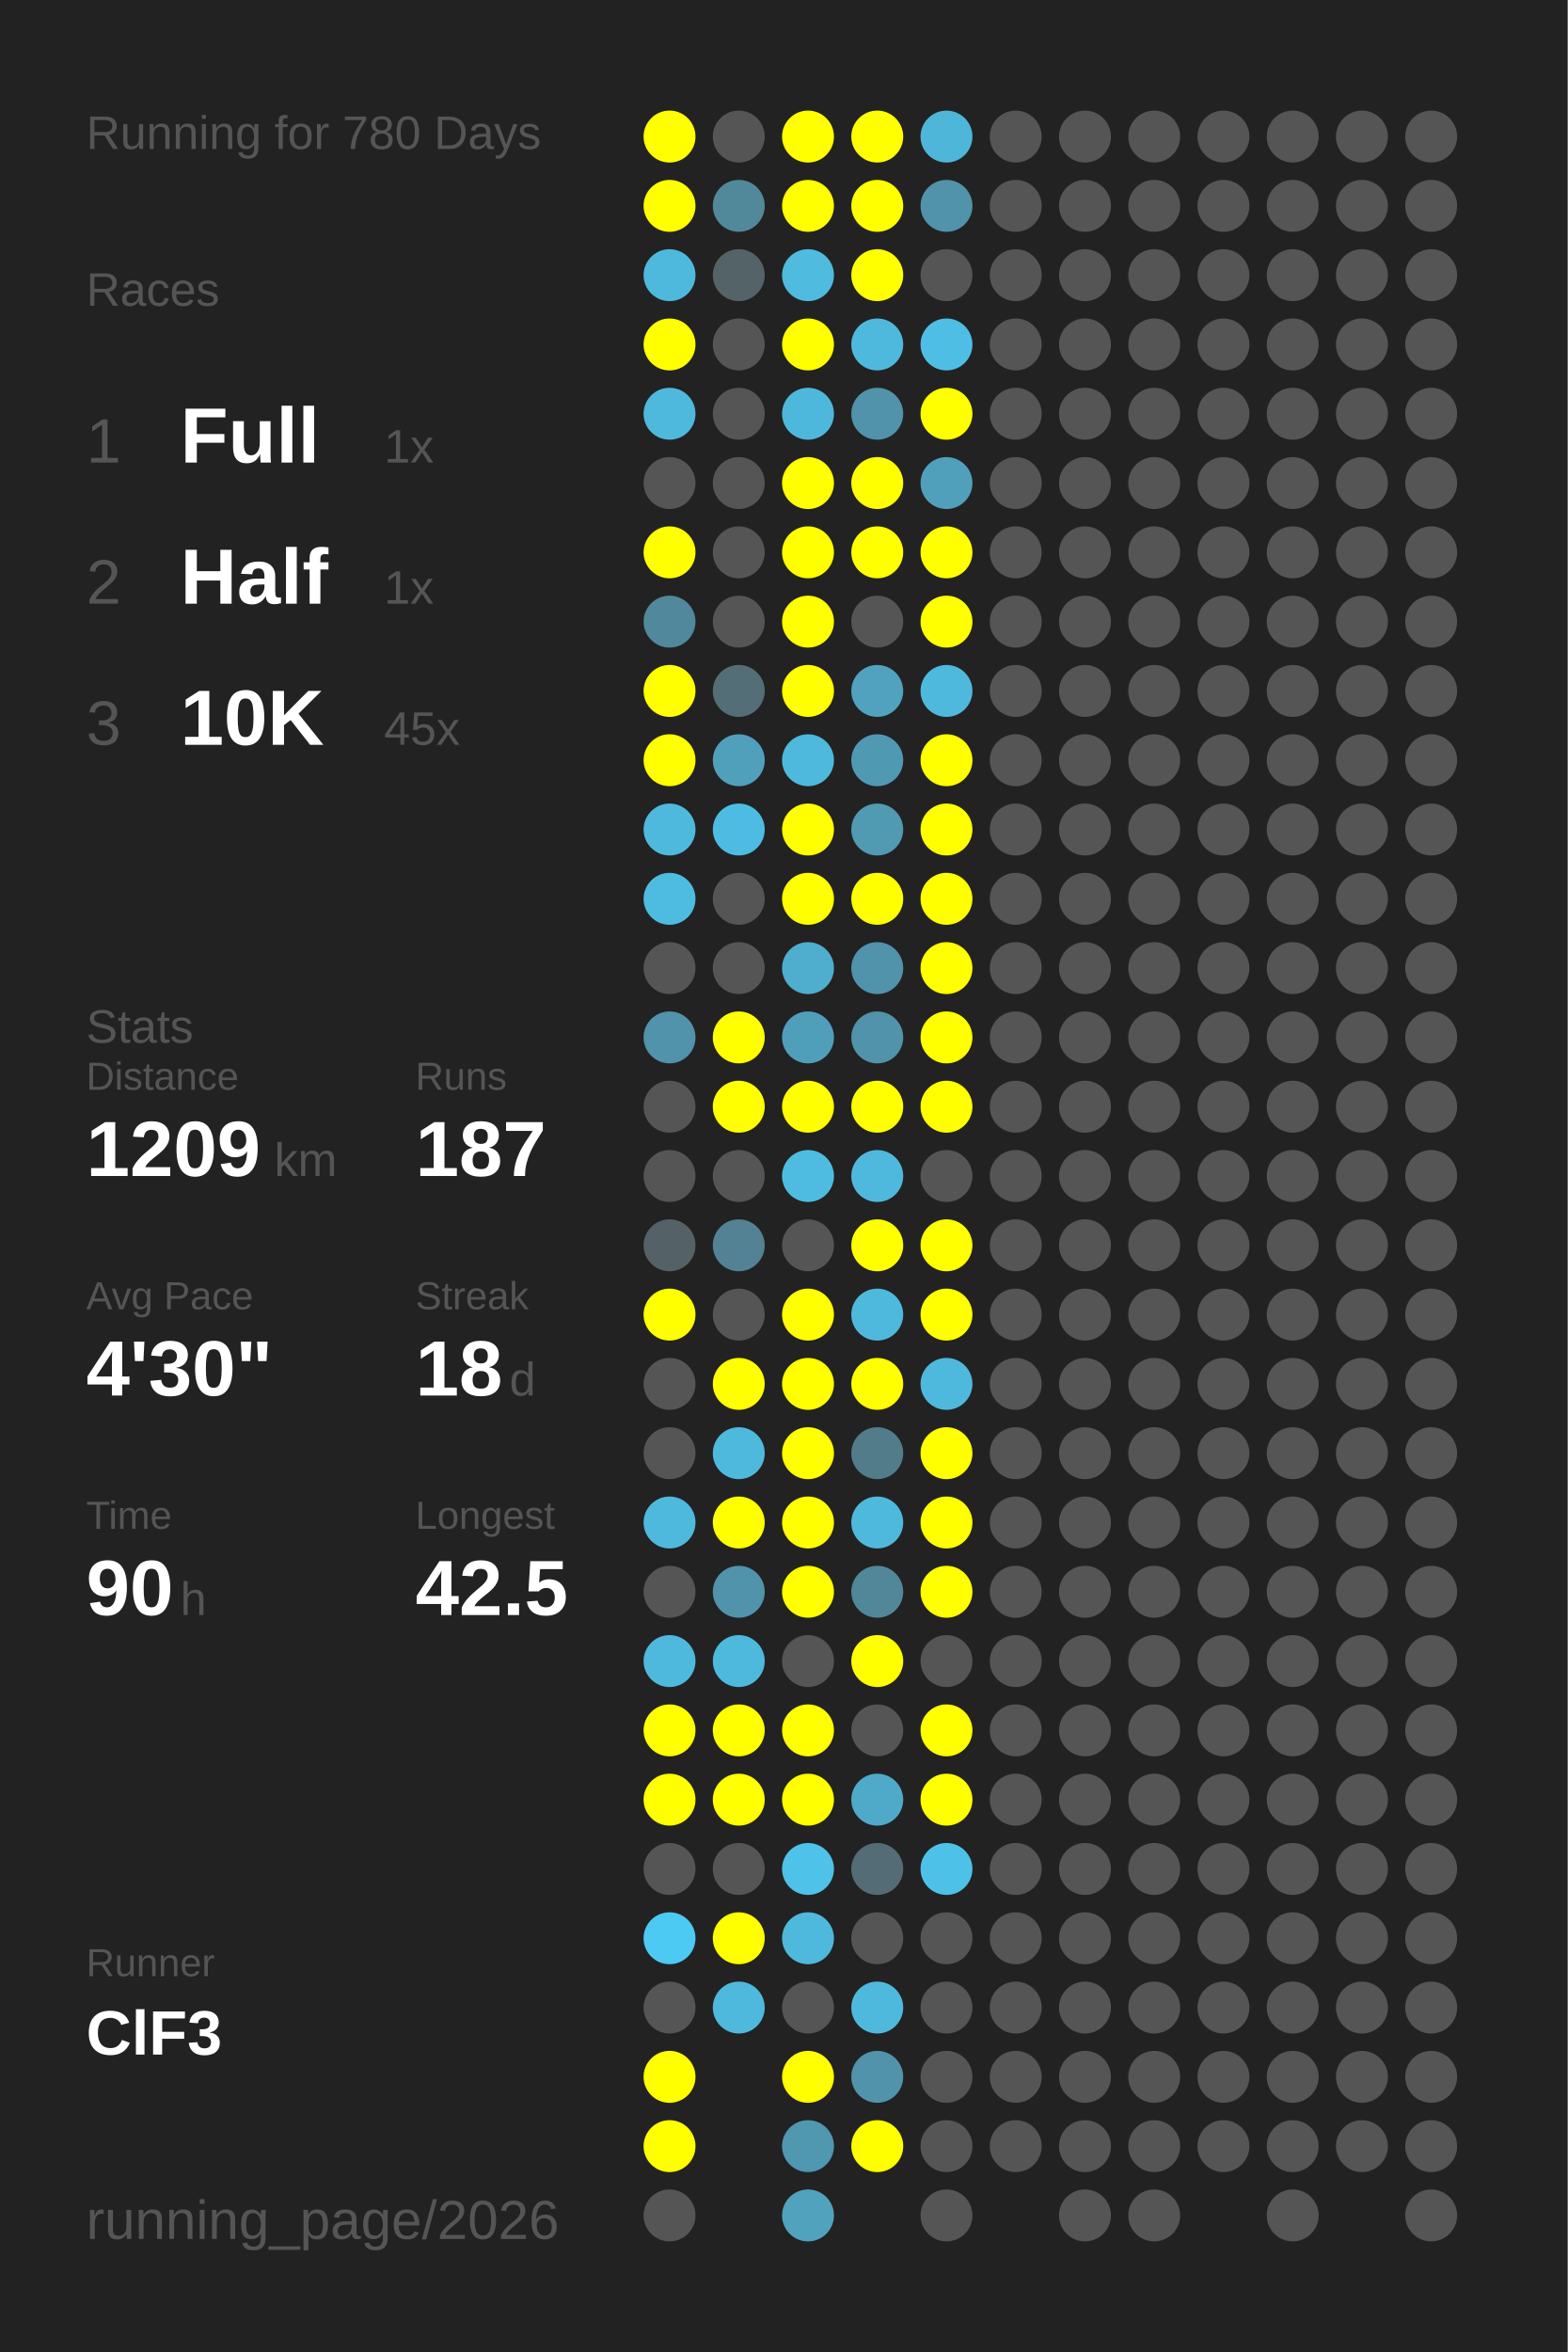
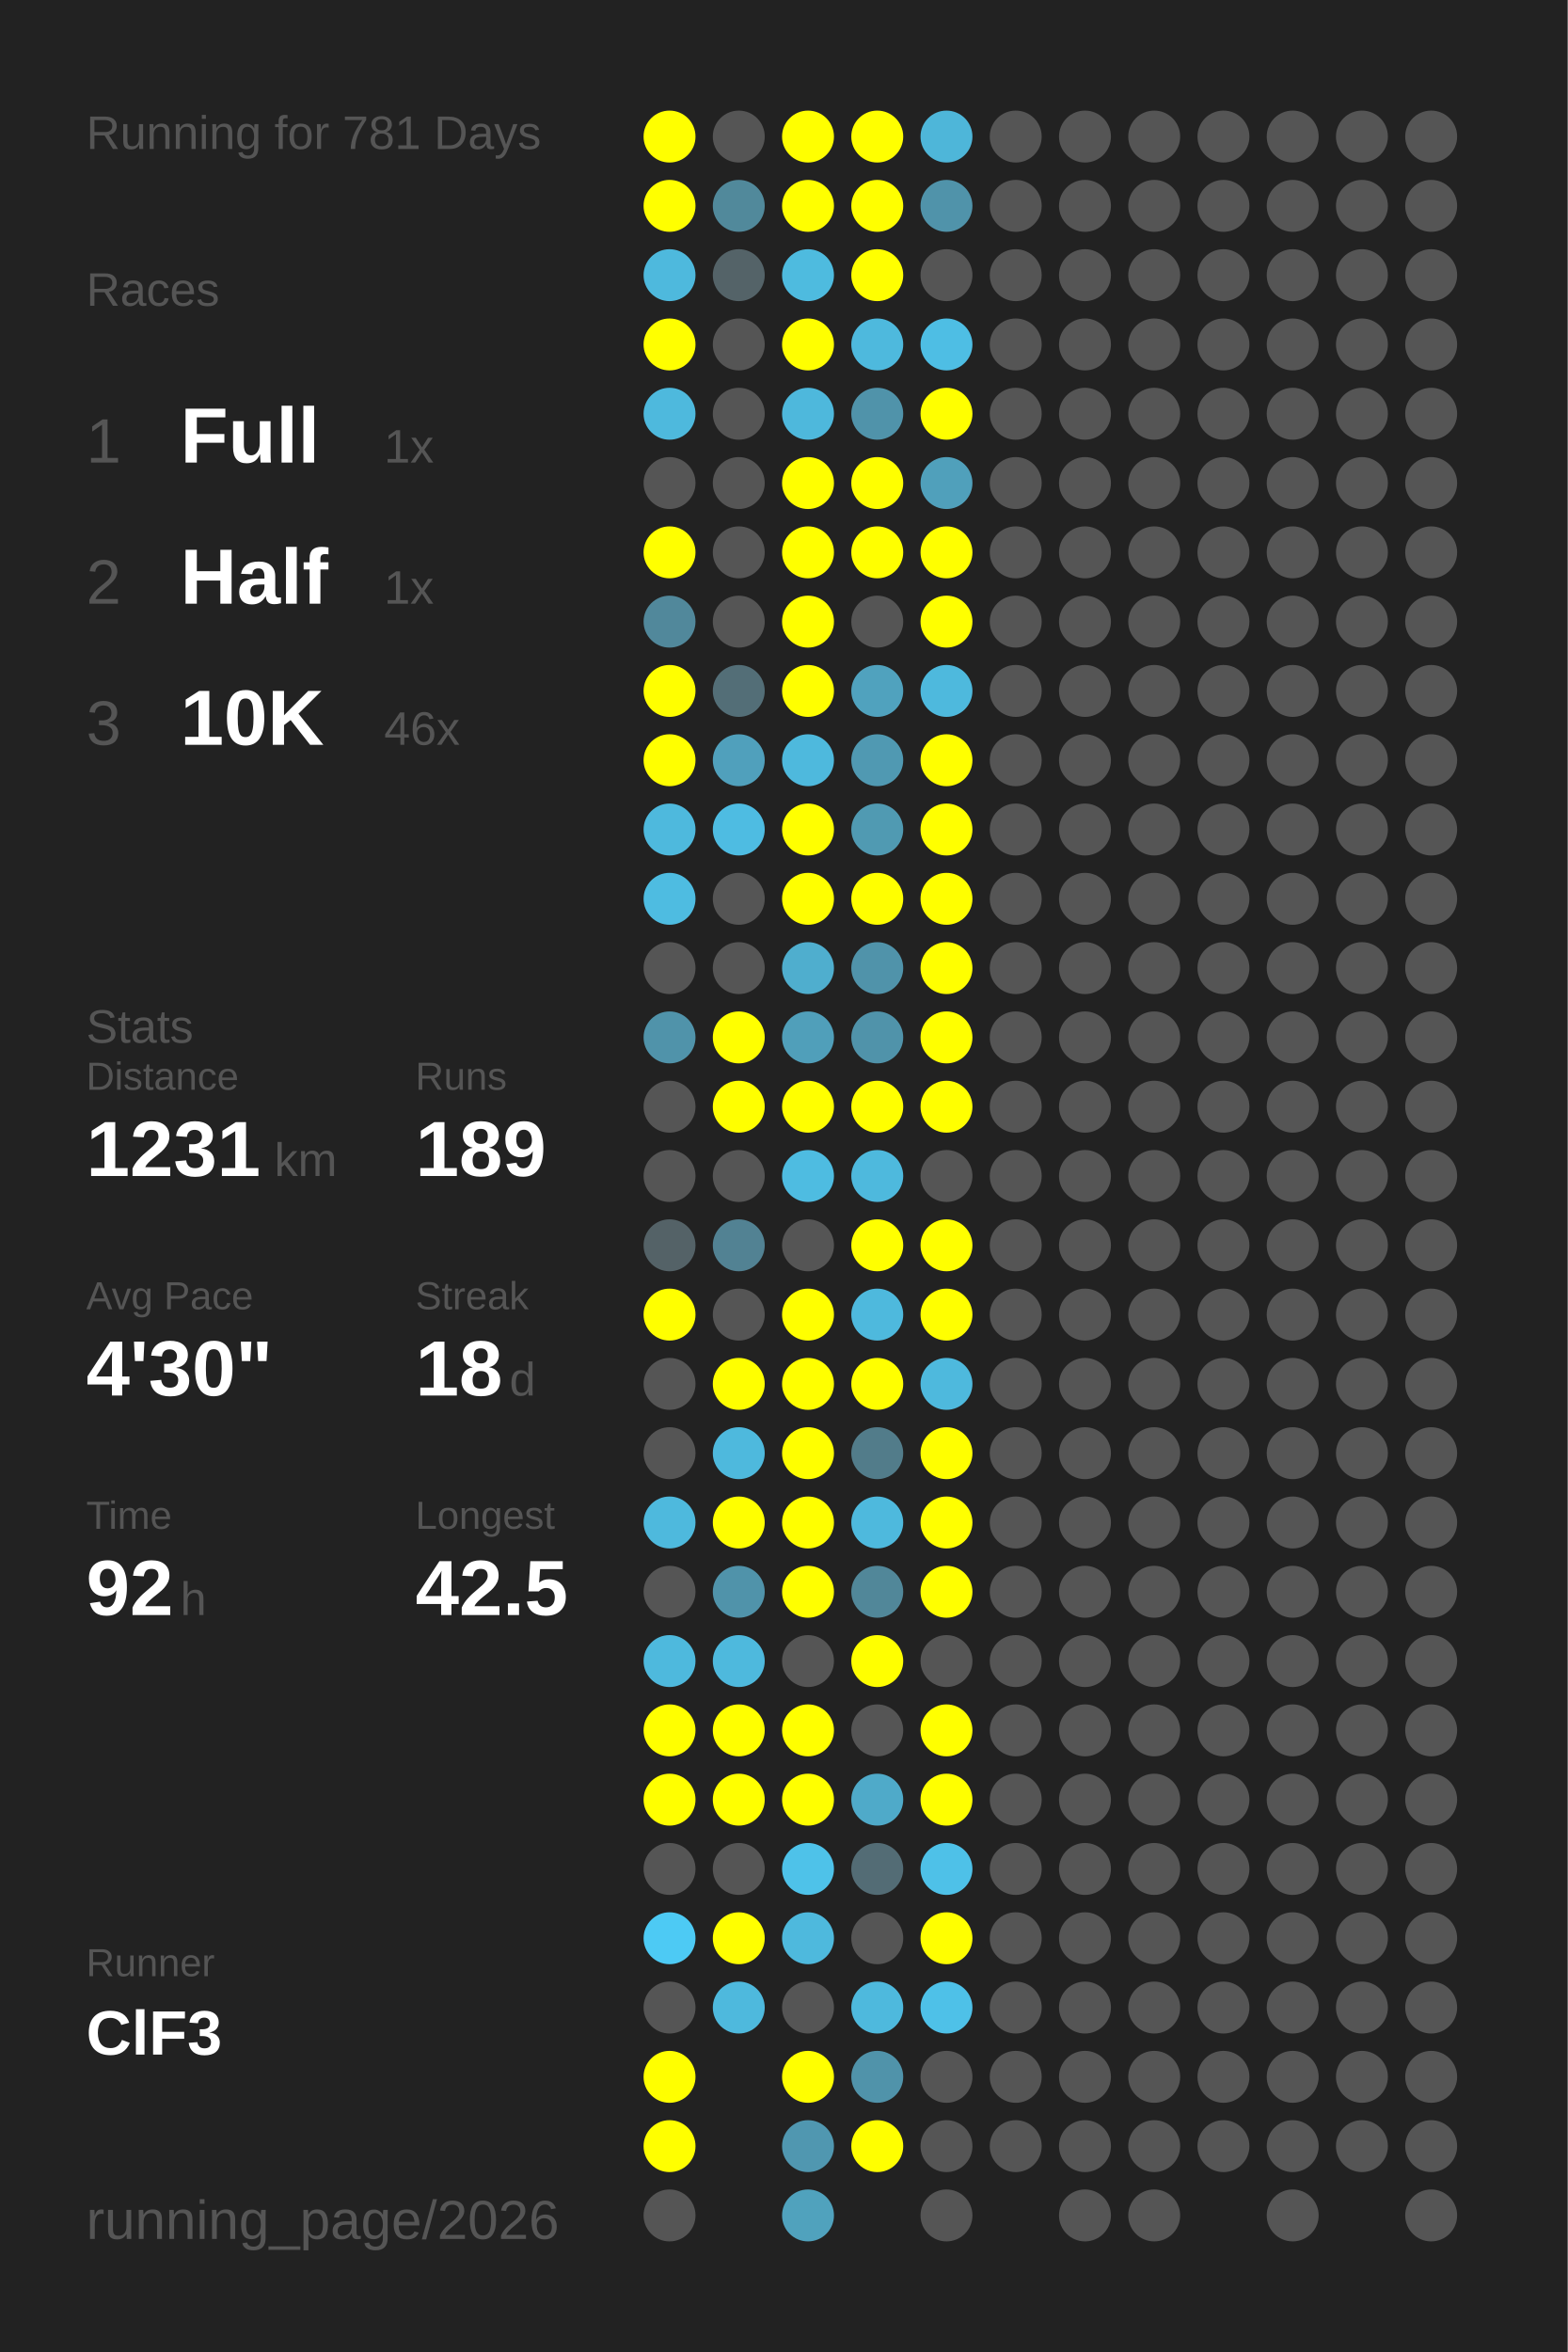
<svg xmlns="http://www.w3.org/2000/svg" baseProfile="full" height="300mm" version="1.1" viewBox="0,0,200,300" width="200mm">
  <defs />
  <rect fill="#222222" height="300" width="200" x="0" y="0" />
-   <text fill="#555555" style="font-size:6px; font-family:Arial;" x="11" y="19">Running for 780 Days</text>
+   <text fill="#555555" style="font-size:6px; font-family:Arial;" x="11" y="19">Running for 781 Days</text>
  <text fill="#555555" style="font-size:6px; font-family:Arial;" x="11" y="39">Races</text>
  <text fill="#555555" style="font-size:8px; font-family:Arial;" x="11" y="59">1</text>
  <text fill="#FFFFFF" style="font-size:10px; font-family:Arial; font-weight:bold;" x="23" y="59">Full</text>
  <text fill="#555555" style="font-size:6px; font-family:Arial;" x="49" y="59">1x</text>
  <text fill="#555555" style="font-size:8px; font-family:Arial;" x="11" y="77">2</text>
  <text fill="#FFFFFF" style="font-size:10px; font-family:Arial; font-weight:bold;" x="23" y="77">Half</text>
  <text fill="#555555" style="font-size:6px; font-family:Arial;" x="49" y="77">1x</text>
  <text fill="#555555" style="font-size:8px; font-family:Arial;" x="11" y="95">3</text>
  <text fill="#FFFFFF" style="font-size:10px; font-family:Arial; font-weight:bold;" x="23" y="95">10K</text>
-   <text fill="#555555" style="font-size:6px; font-family:Arial;" x="49" y="95">45x</text>
+   <text fill="#555555" style="font-size:6px; font-family:Arial;" x="49" y="95">46x</text>
  <text fill="#555555" style="font-size:6px; font-family:Arial;" x="11" y="133">Stats</text>
  <text fill="#555555" style="font-size:5px; font-family:Arial;" x="11" y="139">Distance</text>
-   <text fill="#FFFFFF" style="font-size:10px; font-family:Arial; font-weight:bold;" x="11" y="150">1209</text>
+   <text fill="#FFFFFF" style="font-size:10px; font-family:Arial; font-weight:bold;" x="11" y="150">1231</text>
  <text fill="#555555" style="font-size:6px; font-family:Arial;" x="35" y="150">km</text>
  <text fill="#555555" style="font-size:5px; font-family:Arial;" x="53" y="139">Runs</text>
-   <text fill="#FFFFFF" style="font-size:10px; font-family:Arial; font-weight:bold;" x="53" y="150">187</text>
+   <text fill="#FFFFFF" style="font-size:10px; font-family:Arial; font-weight:bold;" x="53" y="150">189</text>
  <text fill="#555555" style="font-size:5px; font-family:Arial;" x="11" y="167">Avg Pace</text>
  <text fill="#FFFFFF" style="font-size:10px; font-family:Arial; font-weight:bold;" x="11" y="178">4'30"</text>
  <text fill="#555555" style="font-size:5px; font-family:Arial;" x="53" y="167">Streak</text>
  <text fill="#FFFFFF" style="font-size:10px; font-family:Arial; font-weight:bold;" x="53" y="178">18</text>
  <text fill="#555555" style="font-size:6px; font-family:Arial;" x="65" y="178">d</text>
  <text fill="#555555" style="font-size:5px; font-family:Arial;" x="11" y="195">Time</text>
-   <text fill="#FFFFFF" style="font-size:10px; font-family:Arial; font-weight:bold;" x="11" y="206">90</text>
+   <text fill="#FFFFFF" style="font-size:10px; font-family:Arial; font-weight:bold;" x="11" y="206">92</text>
  <text fill="#555555" style="font-size:6px; font-family:Arial;" x="23" y="206">h</text>
  <text fill="#555555" style="font-size:5px; font-family:Arial;" x="53" y="195">Longest</text>
  <text fill="#FFFFFF" style="font-size:10px; font-family:Arial; font-weight:bold;" x="53" y="206">42.5</text>
  <text fill="#555555" style="font-size:5px; font-family:Arial;" x="11" y="252.065">Runner</text>
  <text fill="#FFFFFF" style="font-size:8px; font-family:Arial; font-weight:bold;" x="11" y="262.065">ClF3</text>
  <text fill="#555555" style="font-size:7px; font-family:Arial;" x="11" y="285.581">running_page/2026</text>
  <circle cx="85.417" cy="17.419" fill="#FFFF00" r="3.312" />
  <circle cx="85.417" cy="26.258" fill="#FFFF00" r="3.312" />
  <circle cx="85.417" cy="35.097" fill="#4eb9dd" r="3.312" />
  <circle cx="85.417" cy="43.935" fill="#FFFF00" r="3.312" />
  <circle cx="85.417" cy="52.774" fill="#4eb9dd" r="3.312" />
  <circle cx="85.417" cy="61.613" fill="#555555" r="3.312" />
  <circle cx="85.417" cy="70.452" fill="#FFFF00" r="3.312" />
  <circle cx="85.417" cy="79.29" fill="#51889b" r="3.312" />
  <circle cx="85.417" cy="88.129" fill="#FFFF00" r="3.312" />
  <circle cx="85.417" cy="96.968" fill="#FFFF00" r="3.312" />
  <circle cx="85.417" cy="105.806" fill="#4eb9dd" r="3.312" />
  <circle cx="85.417" cy="114.645" fill="#4ebce1" r="3.312" />
  <circle cx="85.417" cy="123.484" fill="#555555" r="3.312" />
  <circle cx="85.417" cy="132.323" fill="#5093aa" r="3.312" />
  <circle cx="85.417" cy="141.161" fill="#555555" r="3.312" />
  <circle cx="85.417" cy="150" fill="#555555" r="3.312" />
  <circle cx="85.417" cy="158.839" fill="#546267" r="3.312" />
  <circle cx="85.417" cy="167.677" fill="#FFFF00" r="3.312" />
  <circle cx="85.417" cy="176.516" fill="#555555" r="3.312" />
  <circle cx="85.417" cy="185.355" fill="#555555" r="3.312" />
  <circle cx="85.417" cy="194.194" fill="#4eb9dd" r="3.312" />
  <circle cx="85.417" cy="203.032" fill="#555555" r="3.312" />
  <circle cx="85.417" cy="211.871" fill="#4eb9dd" r="3.312" />
  <circle cx="85.417" cy="220.71" fill="#FFFF00" r="3.312" />
  <circle cx="85.417" cy="229.548" fill="#FFFF00" r="3.312" />
  <circle cx="85.417" cy="238.387" fill="#555555" r="3.312" />
  <circle cx="85.417" cy="247.226" fill="#4dcaf4" r="3.312" />
  <circle cx="85.417" cy="256.065" fill="#555555" r="3.312" />
  <circle cx="85.417" cy="264.903" fill="#FFFF00" r="3.312" />
  <circle cx="85.417" cy="273.742" fill="#FFFF00" r="3.312" />
  <circle cx="85.417" cy="282.581" fill="#555555" r="3.312" />
  <circle cx="94.25" cy="17.419" fill="#555555" r="3.312" />
  <circle cx="94.25" cy="26.258" fill="#51899b" r="3.312" />
  <circle cx="94.25" cy="35.097" fill="#546368" r="3.312" />
  <circle cx="94.25" cy="43.935" fill="#555555" r="3.312" />
  <circle cx="94.25" cy="52.774" fill="#555555" r="3.312" />
  <circle cx="94.25" cy="61.613" fill="#555555" r="3.312" />
  <circle cx="94.25" cy="70.452" fill="#555555" r="3.312" />
  <circle cx="94.25" cy="79.29" fill="#555555" r="3.312" />
  <circle cx="94.25" cy="88.129" fill="#536e77" r="3.312" />
  <circle cx="94.25" cy="96.968" fill="#50a0bc" r="3.312" />
  <circle cx="94.25" cy="105.806" fill="#4ebce2" r="3.312" />
  <circle cx="94.25" cy="114.645" fill="#555555" r="3.312" />
  <circle cx="94.25" cy="123.484" fill="#555555" r="3.312" />
  <circle cx="94.25" cy="132.323" fill="#FFFF00" r="3.312" />
  <circle cx="94.25" cy="141.161" fill="#FFFF00" r="3.312" />
  <circle cx="94.25" cy="150" fill="#555555" r="3.312" />
  <circle cx="94.25" cy="158.839" fill="#528293" r="3.312" />
  <circle cx="94.25" cy="167.677" fill="#555555" r="3.312" />
  <circle cx="94.25" cy="176.516" fill="#FFFF00" r="3.312" />
  <circle cx="94.25" cy="185.355" fill="#4eb9dd" r="3.312" />
  <circle cx="94.25" cy="194.194" fill="#FFFF00" r="3.312" />
  <circle cx="94.25" cy="203.032" fill="#5093aa" r="3.312" />
  <circle cx="94.25" cy="211.871" fill="#4eb9dd" r="3.312" />
  <circle cx="94.25" cy="220.71" fill="#FFFF00" r="3.312" />
  <circle cx="94.25" cy="229.548" fill="#FFFF00" r="3.312" />
  <circle cx="94.25" cy="238.387" fill="#555555" r="3.312" />
  <circle cx="94.25" cy="247.226" fill="#FFFF00" r="3.312" />
  <circle cx="94.25" cy="256.065" fill="#4eb9dd" r="3.312" />
  <circle cx="103.083" cy="17.419" fill="#FFFF00" r="3.312" />
  <circle cx="103.083" cy="26.258" fill="#FFFF00" r="3.312" />
  <circle cx="103.083" cy="35.097" fill="#4ebbdf" r="3.312" />
  <circle cx="103.083" cy="43.935" fill="#FFFF00" r="3.312" />
  <circle cx="103.083" cy="52.774" fill="#4eb8dc" r="3.312" />
  <circle cx="103.083" cy="61.613" fill="#FFFF00" r="3.312" />
  <circle cx="103.083" cy="70.452" fill="#FFFF00" r="3.312" />
  <circle cx="103.083" cy="79.29" fill="#FFFF00" r="3.312" />
  <circle cx="103.083" cy="88.129" fill="#FFFF00" r="3.312" />
  <circle cx="103.083" cy="96.968" fill="#4eb9dd" r="3.312" />
  <circle cx="103.083" cy="105.806" fill="#FFFF00" r="3.312" />
  <circle cx="103.083" cy="114.645" fill="#FFFF00" r="3.312" />
  <circle cx="103.083" cy="123.484" fill="#4faece" r="3.312" />
  <circle cx="103.083" cy="132.323" fill="#509fba" r="3.312" />
  <circle cx="103.083" cy="141.161" fill="#FFFF00" r="3.312" />
  <circle cx="103.083" cy="150" fill="#4ebce1" r="3.312" />
  <circle cx="103.083" cy="158.839" fill="#555555" r="3.312" />
  <circle cx="103.083" cy="167.677" fill="#FFFF00" r="3.312" />
  <circle cx="103.083" cy="176.516" fill="#FFFF00" r="3.312" />
  <circle cx="103.083" cy="185.355" fill="#FFFF00" r="3.312" />
  <circle cx="103.083" cy="194.194" fill="#FFFF00" r="3.312" />
  <circle cx="103.083" cy="203.032" fill="#FFFF00" r="3.312" />
  <circle cx="103.083" cy="211.871" fill="#555555" r="3.312" />
  <circle cx="103.083" cy="220.71" fill="#FFFF00" r="3.312" />
  <circle cx="103.083" cy="229.548" fill="#FFFF00" r="3.312" />
  <circle cx="103.083" cy="238.387" fill="#4ec2e9" r="3.312" />
  <circle cx="103.083" cy="247.226" fill="#4eb9dd" r="3.312" />
  <circle cx="103.083" cy="256.065" fill="#555555" r="3.312" />
  <circle cx="103.083" cy="264.903" fill="#FFFF00" r="3.312" />
  <circle cx="103.083" cy="273.742" fill="#5097b0" r="3.312" />
  <circle cx="103.083" cy="282.581" fill="#50a2bd" r="3.312" />
  <circle cx="111.917" cy="17.419" fill="#FFFF00" r="3.312" />
  <circle cx="111.917" cy="26.258" fill="#FFFF00" r="3.312" />
  <circle cx="111.917" cy="35.097" fill="#FFFF00" r="3.312" />
  <circle cx="111.917" cy="43.935" fill="#4eb9dd" r="3.312" />
  <circle cx="111.917" cy="52.774" fill="#5093aa" r="3.312" />
  <circle cx="111.917" cy="61.613" fill="#FFFF00" r="3.312" />
  <circle cx="111.917" cy="70.452" fill="#FFFF00" r="3.312" />
  <circle cx="111.917" cy="79.29" fill="#555555" r="3.312" />
  <circle cx="111.917" cy="88.129" fill="#50a2be" r="3.312" />
  <circle cx="111.917" cy="96.968" fill="#5099b2" r="3.312" />
  <circle cx="111.917" cy="105.806" fill="#509ab2" r="3.312" />
  <circle cx="111.917" cy="114.645" fill="#FFFF00" r="3.312" />
  <circle cx="111.917" cy="123.484" fill="#5093aa" r="3.312" />
  <circle cx="111.917" cy="132.323" fill="#5093aa" r="3.312" />
  <circle cx="111.917" cy="141.161" fill="#FFFF00" r="3.312" />
  <circle cx="111.917" cy="150" fill="#4eb9dd" r="3.312" />
  <circle cx="111.917" cy="158.839" fill="#FFFF00" r="3.312" />
  <circle cx="111.917" cy="167.677" fill="#4eb9dd" r="3.312" />
  <circle cx="111.917" cy="176.516" fill="#FFFF00" r="3.312" />
  <circle cx="111.917" cy="185.355" fill="#527c8a" r="3.312" />
  <circle cx="111.917" cy="194.194" fill="#4eb9dd" r="3.312" />
  <circle cx="111.917" cy="203.032" fill="#518799" r="3.312" />
  <circle cx="111.917" cy="211.871" fill="#FFFF00" r="3.312" />
  <circle cx="111.917" cy="220.71" fill="#555555" r="3.312" />
  <circle cx="111.917" cy="229.548" fill="#4faac9" r="3.312" />
  <circle cx="111.917" cy="238.387" fill="#536c75" r="3.312" />
  <circle cx="111.917" cy="247.226" fill="#555555" r="3.312" />
  <circle cx="111.917" cy="256.065" fill="#4eb9dd" r="3.312" />
  <circle cx="111.917" cy="264.903" fill="#5093aa" r="3.312" />
  <circle cx="111.917" cy="273.742" fill="#FFFF00" r="3.312" />
  <circle cx="120.75" cy="17.419" fill="#4eb6d9" r="3.312" />
  <circle cx="120.75" cy="26.258" fill="#5093aa" r="3.312" />
  <circle cx="120.75" cy="35.097" fill="#555555" r="3.312" />
  <circle cx="120.75" cy="43.935" fill="#4ebee4" r="3.312" />
  <circle cx="120.75" cy="52.774" fill="#FFFF00" r="3.312" />
  <circle cx="120.75" cy="61.613" fill="#50a0bb" r="3.312" />
  <circle cx="120.75" cy="70.452" fill="#FFFF00" r="3.312" />
  <circle cx="120.75" cy="79.29" fill="#FFFF00" r="3.312" />
  <circle cx="120.75" cy="88.129" fill="#4eb9dd" r="3.312" />
  <circle cx="120.75" cy="96.968" fill="#FFFF00" r="3.312" />
  <circle cx="120.75" cy="105.806" fill="#FFFF00" r="3.312" />
  <circle cx="120.75" cy="114.645" fill="#FFFF00" r="3.312" />
  <circle cx="120.75" cy="123.484" fill="#FFFF00" r="3.312" />
  <circle cx="120.75" cy="132.323" fill="#FFFF00" r="3.312" />
  <circle cx="120.75" cy="141.161" fill="#FFFF00" r="3.312" />
  <circle cx="120.75" cy="150" fill="#555555" r="3.312" />
  <circle cx="120.75" cy="158.839" fill="#FFFF00" r="3.312" />
  <circle cx="120.75" cy="167.677" fill="#FFFF00" r="3.312" />
  <circle cx="120.75" cy="176.516" fill="#4eb9dd" r="3.312" />
  <circle cx="120.75" cy="185.355" fill="#FFFF00" r="3.312" />
  <circle cx="120.75" cy="194.194" fill="#FFFF00" r="3.312" />
  <circle cx="120.75" cy="203.032" fill="#FFFF00" r="3.312" />
  <circle cx="120.75" cy="211.871" fill="#555555" r="3.312" />
  <circle cx="120.75" cy="220.71" fill="#FFFF00" r="3.312" />
  <circle cx="120.75" cy="229.548" fill="#FFFF00" r="3.312" />
  <circle cx="120.75" cy="238.387" fill="#4ec1e8" r="3.312" />
-   <circle cx="120.75" cy="247.226" fill="#555555" r="3.312" />
-   <circle cx="120.75" cy="256.065" fill="#555555" r="3.312" />
+   <circle cx="120.75" cy="247.226" fill="#FFFF00" r="3.312" />
+   <circle cx="120.75" cy="256.065" fill="#4ec1e8" r="3.312" />
  <circle cx="120.75" cy="264.903" fill="#555555" r="3.312" />
  <circle cx="120.75" cy="273.742" fill="#555555" r="3.312" />
  <circle cx="120.75" cy="282.581" fill="#555555" r="3.312" />
  <circle cx="129.583" cy="17.419" fill="#555555" r="3.312" />
  <circle cx="129.583" cy="26.258" fill="#555555" r="3.312" />
  <circle cx="129.583" cy="35.097" fill="#555555" r="3.312" />
  <circle cx="129.583" cy="43.935" fill="#555555" r="3.312" />
  <circle cx="129.583" cy="52.774" fill="#555555" r="3.312" />
  <circle cx="129.583" cy="61.613" fill="#555555" r="3.312" />
  <circle cx="129.583" cy="70.452" fill="#555555" r="3.312" />
  <circle cx="129.583" cy="79.29" fill="#555555" r="3.312" />
  <circle cx="129.583" cy="88.129" fill="#555555" r="3.312" />
  <circle cx="129.583" cy="96.968" fill="#555555" r="3.312" />
  <circle cx="129.583" cy="105.806" fill="#555555" r="3.312" />
  <circle cx="129.583" cy="114.645" fill="#555555" r="3.312" />
  <circle cx="129.583" cy="123.484" fill="#555555" r="3.312" />
  <circle cx="129.583" cy="132.323" fill="#555555" r="3.312" />
  <circle cx="129.583" cy="141.161" fill="#555555" r="3.312" />
  <circle cx="129.583" cy="150" fill="#555555" r="3.312" />
  <circle cx="129.583" cy="158.839" fill="#555555" r="3.312" />
  <circle cx="129.583" cy="167.677" fill="#555555" r="3.312" />
  <circle cx="129.583" cy="176.516" fill="#555555" r="3.312" />
  <circle cx="129.583" cy="185.355" fill="#555555" r="3.312" />
  <circle cx="129.583" cy="194.194" fill="#555555" r="3.312" />
  <circle cx="129.583" cy="203.032" fill="#555555" r="3.312" />
  <circle cx="129.583" cy="211.871" fill="#555555" r="3.312" />
  <circle cx="129.583" cy="220.71" fill="#555555" r="3.312" />
  <circle cx="129.583" cy="229.548" fill="#555555" r="3.312" />
  <circle cx="129.583" cy="238.387" fill="#555555" r="3.312" />
  <circle cx="129.583" cy="247.226" fill="#555555" r="3.312" />
  <circle cx="129.583" cy="256.065" fill="#555555" r="3.312" />
  <circle cx="129.583" cy="264.903" fill="#555555" r="3.312" />
  <circle cx="129.583" cy="273.742" fill="#555555" r="3.312" />
  <circle cx="138.417" cy="17.419" fill="#555555" r="3.312" />
  <circle cx="138.417" cy="26.258" fill="#555555" r="3.312" />
  <circle cx="138.417" cy="35.097" fill="#555555" r="3.312" />
  <circle cx="138.417" cy="43.935" fill="#555555" r="3.312" />
  <circle cx="138.417" cy="52.774" fill="#555555" r="3.312" />
  <circle cx="138.417" cy="61.613" fill="#555555" r="3.312" />
  <circle cx="138.417" cy="70.452" fill="#555555" r="3.312" />
  <circle cx="138.417" cy="79.29" fill="#555555" r="3.312" />
  <circle cx="138.417" cy="88.129" fill="#555555" r="3.312" />
  <circle cx="138.417" cy="96.968" fill="#555555" r="3.312" />
  <circle cx="138.417" cy="105.806" fill="#555555" r="3.312" />
  <circle cx="138.417" cy="114.645" fill="#555555" r="3.312" />
  <circle cx="138.417" cy="123.484" fill="#555555" r="3.312" />
  <circle cx="138.417" cy="132.323" fill="#555555" r="3.312" />
  <circle cx="138.417" cy="141.161" fill="#555555" r="3.312" />
  <circle cx="138.417" cy="150" fill="#555555" r="3.312" />
  <circle cx="138.417" cy="158.839" fill="#555555" r="3.312" />
  <circle cx="138.417" cy="167.677" fill="#555555" r="3.312" />
  <circle cx="138.417" cy="176.516" fill="#555555" r="3.312" />
  <circle cx="138.417" cy="185.355" fill="#555555" r="3.312" />
  <circle cx="138.417" cy="194.194" fill="#555555" r="3.312" />
  <circle cx="138.417" cy="203.032" fill="#555555" r="3.312" />
  <circle cx="138.417" cy="211.871" fill="#555555" r="3.312" />
  <circle cx="138.417" cy="220.71" fill="#555555" r="3.312" />
  <circle cx="138.417" cy="229.548" fill="#555555" r="3.312" />
  <circle cx="138.417" cy="238.387" fill="#555555" r="3.312" />
  <circle cx="138.417" cy="247.226" fill="#555555" r="3.312" />
  <circle cx="138.417" cy="256.065" fill="#555555" r="3.312" />
  <circle cx="138.417" cy="264.903" fill="#555555" r="3.312" />
  <circle cx="138.417" cy="273.742" fill="#555555" r="3.312" />
  <circle cx="138.417" cy="282.581" fill="#555555" r="3.312" />
  <circle cx="147.25" cy="17.419" fill="#555555" r="3.312" />
  <circle cx="147.25" cy="26.258" fill="#555555" r="3.312" />
  <circle cx="147.25" cy="35.097" fill="#555555" r="3.312" />
  <circle cx="147.25" cy="43.935" fill="#555555" r="3.312" />
  <circle cx="147.25" cy="52.774" fill="#555555" r="3.312" />
  <circle cx="147.25" cy="61.613" fill="#555555" r="3.312" />
  <circle cx="147.25" cy="70.452" fill="#555555" r="3.312" />
  <circle cx="147.25" cy="79.29" fill="#555555" r="3.312" />
  <circle cx="147.25" cy="88.129" fill="#555555" r="3.312" />
  <circle cx="147.25" cy="96.968" fill="#555555" r="3.312" />
  <circle cx="147.25" cy="105.806" fill="#555555" r="3.312" />
  <circle cx="147.25" cy="114.645" fill="#555555" r="3.312" />
  <circle cx="147.25" cy="123.484" fill="#555555" r="3.312" />
  <circle cx="147.25" cy="132.323" fill="#555555" r="3.312" />
  <circle cx="147.25" cy="141.161" fill="#555555" r="3.312" />
  <circle cx="147.25" cy="150" fill="#555555" r="3.312" />
  <circle cx="147.25" cy="158.839" fill="#555555" r="3.312" />
  <circle cx="147.25" cy="167.677" fill="#555555" r="3.312" />
  <circle cx="147.25" cy="176.516" fill="#555555" r="3.312" />
  <circle cx="147.25" cy="185.355" fill="#555555" r="3.312" />
  <circle cx="147.25" cy="194.194" fill="#555555" r="3.312" />
  <circle cx="147.25" cy="203.032" fill="#555555" r="3.312" />
  <circle cx="147.25" cy="211.871" fill="#555555" r="3.312" />
  <circle cx="147.25" cy="220.71" fill="#555555" r="3.312" />
  <circle cx="147.25" cy="229.548" fill="#555555" r="3.312" />
  <circle cx="147.25" cy="238.387" fill="#555555" r="3.312" />
  <circle cx="147.25" cy="247.226" fill="#555555" r="3.312" />
  <circle cx="147.25" cy="256.065" fill="#555555" r="3.312" />
  <circle cx="147.25" cy="264.903" fill="#555555" r="3.312" />
  <circle cx="147.25" cy="273.742" fill="#555555" r="3.312" />
  <circle cx="147.25" cy="282.581" fill="#555555" r="3.312" />
  <circle cx="156.083" cy="17.419" fill="#555555" r="3.312" />
  <circle cx="156.083" cy="26.258" fill="#555555" r="3.312" />
  <circle cx="156.083" cy="35.097" fill="#555555" r="3.312" />
  <circle cx="156.083" cy="43.935" fill="#555555" r="3.312" />
  <circle cx="156.083" cy="52.774" fill="#555555" r="3.312" />
  <circle cx="156.083" cy="61.613" fill="#555555" r="3.312" />
  <circle cx="156.083" cy="70.452" fill="#555555" r="3.312" />
  <circle cx="156.083" cy="79.29" fill="#555555" r="3.312" />
  <circle cx="156.083" cy="88.129" fill="#555555" r="3.312" />
  <circle cx="156.083" cy="96.968" fill="#555555" r="3.312" />
  <circle cx="156.083" cy="105.806" fill="#555555" r="3.312" />
  <circle cx="156.083" cy="114.645" fill="#555555" r="3.312" />
  <circle cx="156.083" cy="123.484" fill="#555555" r="3.312" />
  <circle cx="156.083" cy="132.323" fill="#555555" r="3.312" />
  <circle cx="156.083" cy="141.161" fill="#555555" r="3.312" />
  <circle cx="156.083" cy="150" fill="#555555" r="3.312" />
  <circle cx="156.083" cy="158.839" fill="#555555" r="3.312" />
  <circle cx="156.083" cy="167.677" fill="#555555" r="3.312" />
  <circle cx="156.083" cy="176.516" fill="#555555" r="3.312" />
  <circle cx="156.083" cy="185.355" fill="#555555" r="3.312" />
  <circle cx="156.083" cy="194.194" fill="#555555" r="3.312" />
  <circle cx="156.083" cy="203.032" fill="#555555" r="3.312" />
  <circle cx="156.083" cy="211.871" fill="#555555" r="3.312" />
  <circle cx="156.083" cy="220.71" fill="#555555" r="3.312" />
  <circle cx="156.083" cy="229.548" fill="#555555" r="3.312" />
  <circle cx="156.083" cy="238.387" fill="#555555" r="3.312" />
  <circle cx="156.083" cy="247.226" fill="#555555" r="3.312" />
  <circle cx="156.083" cy="256.065" fill="#555555" r="3.312" />
  <circle cx="156.083" cy="264.903" fill="#555555" r="3.312" />
  <circle cx="156.083" cy="273.742" fill="#555555" r="3.312" />
  <circle cx="164.917" cy="17.419" fill="#555555" r="3.312" />
  <circle cx="164.917" cy="26.258" fill="#555555" r="3.312" />
  <circle cx="164.917" cy="35.097" fill="#555555" r="3.312" />
  <circle cx="164.917" cy="43.935" fill="#555555" r="3.312" />
  <circle cx="164.917" cy="52.774" fill="#555555" r="3.312" />
  <circle cx="164.917" cy="61.613" fill="#555555" r="3.312" />
  <circle cx="164.917" cy="70.452" fill="#555555" r="3.312" />
  <circle cx="164.917" cy="79.29" fill="#555555" r="3.312" />
  <circle cx="164.917" cy="88.129" fill="#555555" r="3.312" />
  <circle cx="164.917" cy="96.968" fill="#555555" r="3.312" />
  <circle cx="164.917" cy="105.806" fill="#555555" r="3.312" />
  <circle cx="164.917" cy="114.645" fill="#555555" r="3.312" />
  <circle cx="164.917" cy="123.484" fill="#555555" r="3.312" />
  <circle cx="164.917" cy="132.323" fill="#555555" r="3.312" />
  <circle cx="164.917" cy="141.161" fill="#555555" r="3.312" />
  <circle cx="164.917" cy="150" fill="#555555" r="3.312" />
  <circle cx="164.917" cy="158.839" fill="#555555" r="3.312" />
  <circle cx="164.917" cy="167.677" fill="#555555" r="3.312" />
  <circle cx="164.917" cy="176.516" fill="#555555" r="3.312" />
  <circle cx="164.917" cy="185.355" fill="#555555" r="3.312" />
  <circle cx="164.917" cy="194.194" fill="#555555" r="3.312" />
  <circle cx="164.917" cy="203.032" fill="#555555" r="3.312" />
  <circle cx="164.917" cy="211.871" fill="#555555" r="3.312" />
  <circle cx="164.917" cy="220.71" fill="#555555" r="3.312" />
  <circle cx="164.917" cy="229.548" fill="#555555" r="3.312" />
  <circle cx="164.917" cy="238.387" fill="#555555" r="3.312" />
  <circle cx="164.917" cy="247.226" fill="#555555" r="3.312" />
  <circle cx="164.917" cy="256.065" fill="#555555" r="3.312" />
  <circle cx="164.917" cy="264.903" fill="#555555" r="3.312" />
  <circle cx="164.917" cy="273.742" fill="#555555" r="3.312" />
  <circle cx="164.917" cy="282.581" fill="#555555" r="3.312" />
  <circle cx="173.75" cy="17.419" fill="#555555" r="3.312" />
  <circle cx="173.75" cy="26.258" fill="#555555" r="3.312" />
  <circle cx="173.75" cy="35.097" fill="#555555" r="3.312" />
  <circle cx="173.75" cy="43.935" fill="#555555" r="3.312" />
  <circle cx="173.75" cy="52.774" fill="#555555" r="3.312" />
  <circle cx="173.75" cy="61.613" fill="#555555" r="3.312" />
  <circle cx="173.75" cy="70.452" fill="#555555" r="3.312" />
  <circle cx="173.75" cy="79.29" fill="#555555" r="3.312" />
  <circle cx="173.75" cy="88.129" fill="#555555" r="3.312" />
  <circle cx="173.75" cy="96.968" fill="#555555" r="3.312" />
  <circle cx="173.75" cy="105.806" fill="#555555" r="3.312" />
  <circle cx="173.75" cy="114.645" fill="#555555" r="3.312" />
  <circle cx="173.75" cy="123.484" fill="#555555" r="3.312" />
  <circle cx="173.75" cy="132.323" fill="#555555" r="3.312" />
  <circle cx="173.75" cy="141.161" fill="#555555" r="3.312" />
  <circle cx="173.75" cy="150" fill="#555555" r="3.312" />
  <circle cx="173.75" cy="158.839" fill="#555555" r="3.312" />
  <circle cx="173.75" cy="167.677" fill="#555555" r="3.312" />
  <circle cx="173.75" cy="176.516" fill="#555555" r="3.312" />
  <circle cx="173.75" cy="185.355" fill="#555555" r="3.312" />
  <circle cx="173.75" cy="194.194" fill="#555555" r="3.312" />
  <circle cx="173.75" cy="203.032" fill="#555555" r="3.312" />
  <circle cx="173.75" cy="211.871" fill="#555555" r="3.312" />
  <circle cx="173.75" cy="220.71" fill="#555555" r="3.312" />
  <circle cx="173.75" cy="229.548" fill="#555555" r="3.312" />
  <circle cx="173.75" cy="238.387" fill="#555555" r="3.312" />
  <circle cx="173.75" cy="247.226" fill="#555555" r="3.312" />
  <circle cx="173.75" cy="256.065" fill="#555555" r="3.312" />
  <circle cx="173.75" cy="264.903" fill="#555555" r="3.312" />
  <circle cx="173.75" cy="273.742" fill="#555555" r="3.312" />
  <circle cx="182.583" cy="17.419" fill="#555555" r="3.312" />
  <circle cx="182.583" cy="26.258" fill="#555555" r="3.312" />
  <circle cx="182.583" cy="35.097" fill="#555555" r="3.312" />
  <circle cx="182.583" cy="43.935" fill="#555555" r="3.312" />
  <circle cx="182.583" cy="52.774" fill="#555555" r="3.312" />
  <circle cx="182.583" cy="61.613" fill="#555555" r="3.312" />
  <circle cx="182.583" cy="70.452" fill="#555555" r="3.312" />
  <circle cx="182.583" cy="79.29" fill="#555555" r="3.312" />
  <circle cx="182.583" cy="88.129" fill="#555555" r="3.312" />
  <circle cx="182.583" cy="96.968" fill="#555555" r="3.312" />
  <circle cx="182.583" cy="105.806" fill="#555555" r="3.312" />
  <circle cx="182.583" cy="114.645" fill="#555555" r="3.312" />
  <circle cx="182.583" cy="123.484" fill="#555555" r="3.312" />
  <circle cx="182.583" cy="132.323" fill="#555555" r="3.312" />
  <circle cx="182.583" cy="141.161" fill="#555555" r="3.312" />
  <circle cx="182.583" cy="150" fill="#555555" r="3.312" />
  <circle cx="182.583" cy="158.839" fill="#555555" r="3.312" />
  <circle cx="182.583" cy="167.677" fill="#555555" r="3.312" />
  <circle cx="182.583" cy="176.516" fill="#555555" r="3.312" />
  <circle cx="182.583" cy="185.355" fill="#555555" r="3.312" />
  <circle cx="182.583" cy="194.194" fill="#555555" r="3.312" />
  <circle cx="182.583" cy="203.032" fill="#555555" r="3.312" />
  <circle cx="182.583" cy="211.871" fill="#555555" r="3.312" />
  <circle cx="182.583" cy="220.71" fill="#555555" r="3.312" />
  <circle cx="182.583" cy="229.548" fill="#555555" r="3.312" />
  <circle cx="182.583" cy="238.387" fill="#555555" r="3.312" />
  <circle cx="182.583" cy="247.226" fill="#555555" r="3.312" />
  <circle cx="182.583" cy="256.065" fill="#555555" r="3.312" />
  <circle cx="182.583" cy="264.903" fill="#555555" r="3.312" />
  <circle cx="182.583" cy="273.742" fill="#555555" r="3.312" />
  <circle cx="182.583" cy="282.581" fill="#555555" r="3.312" />
</svg>
